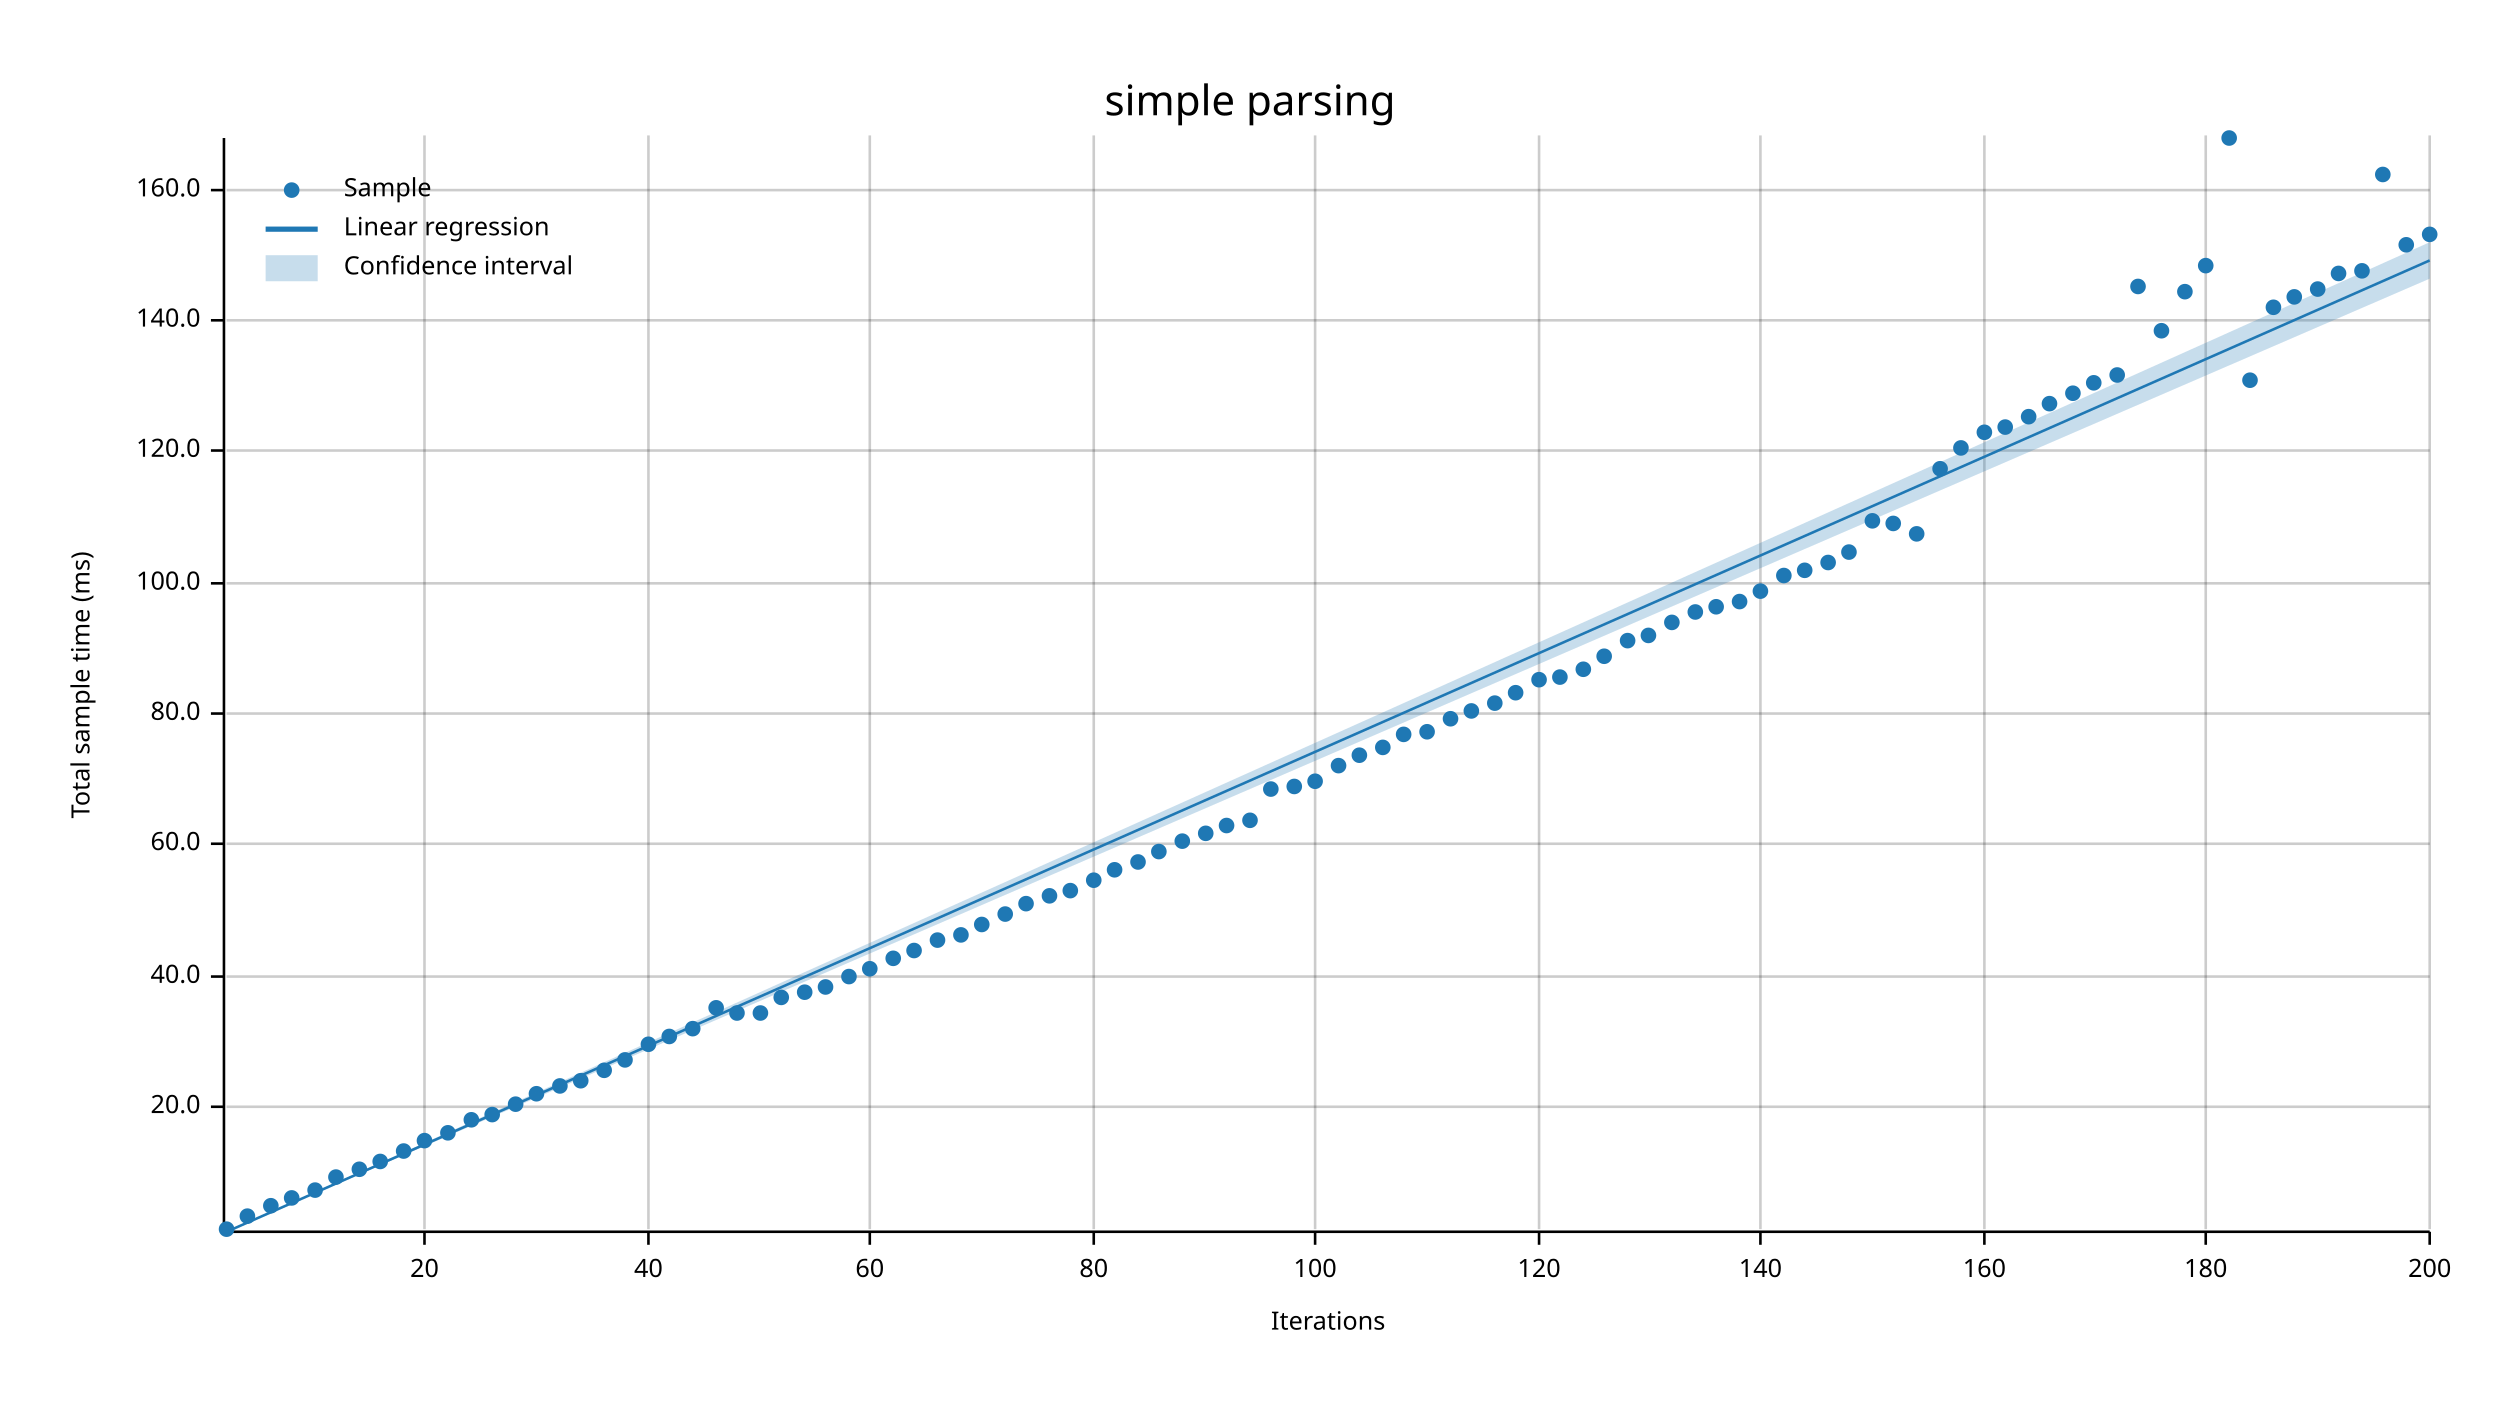
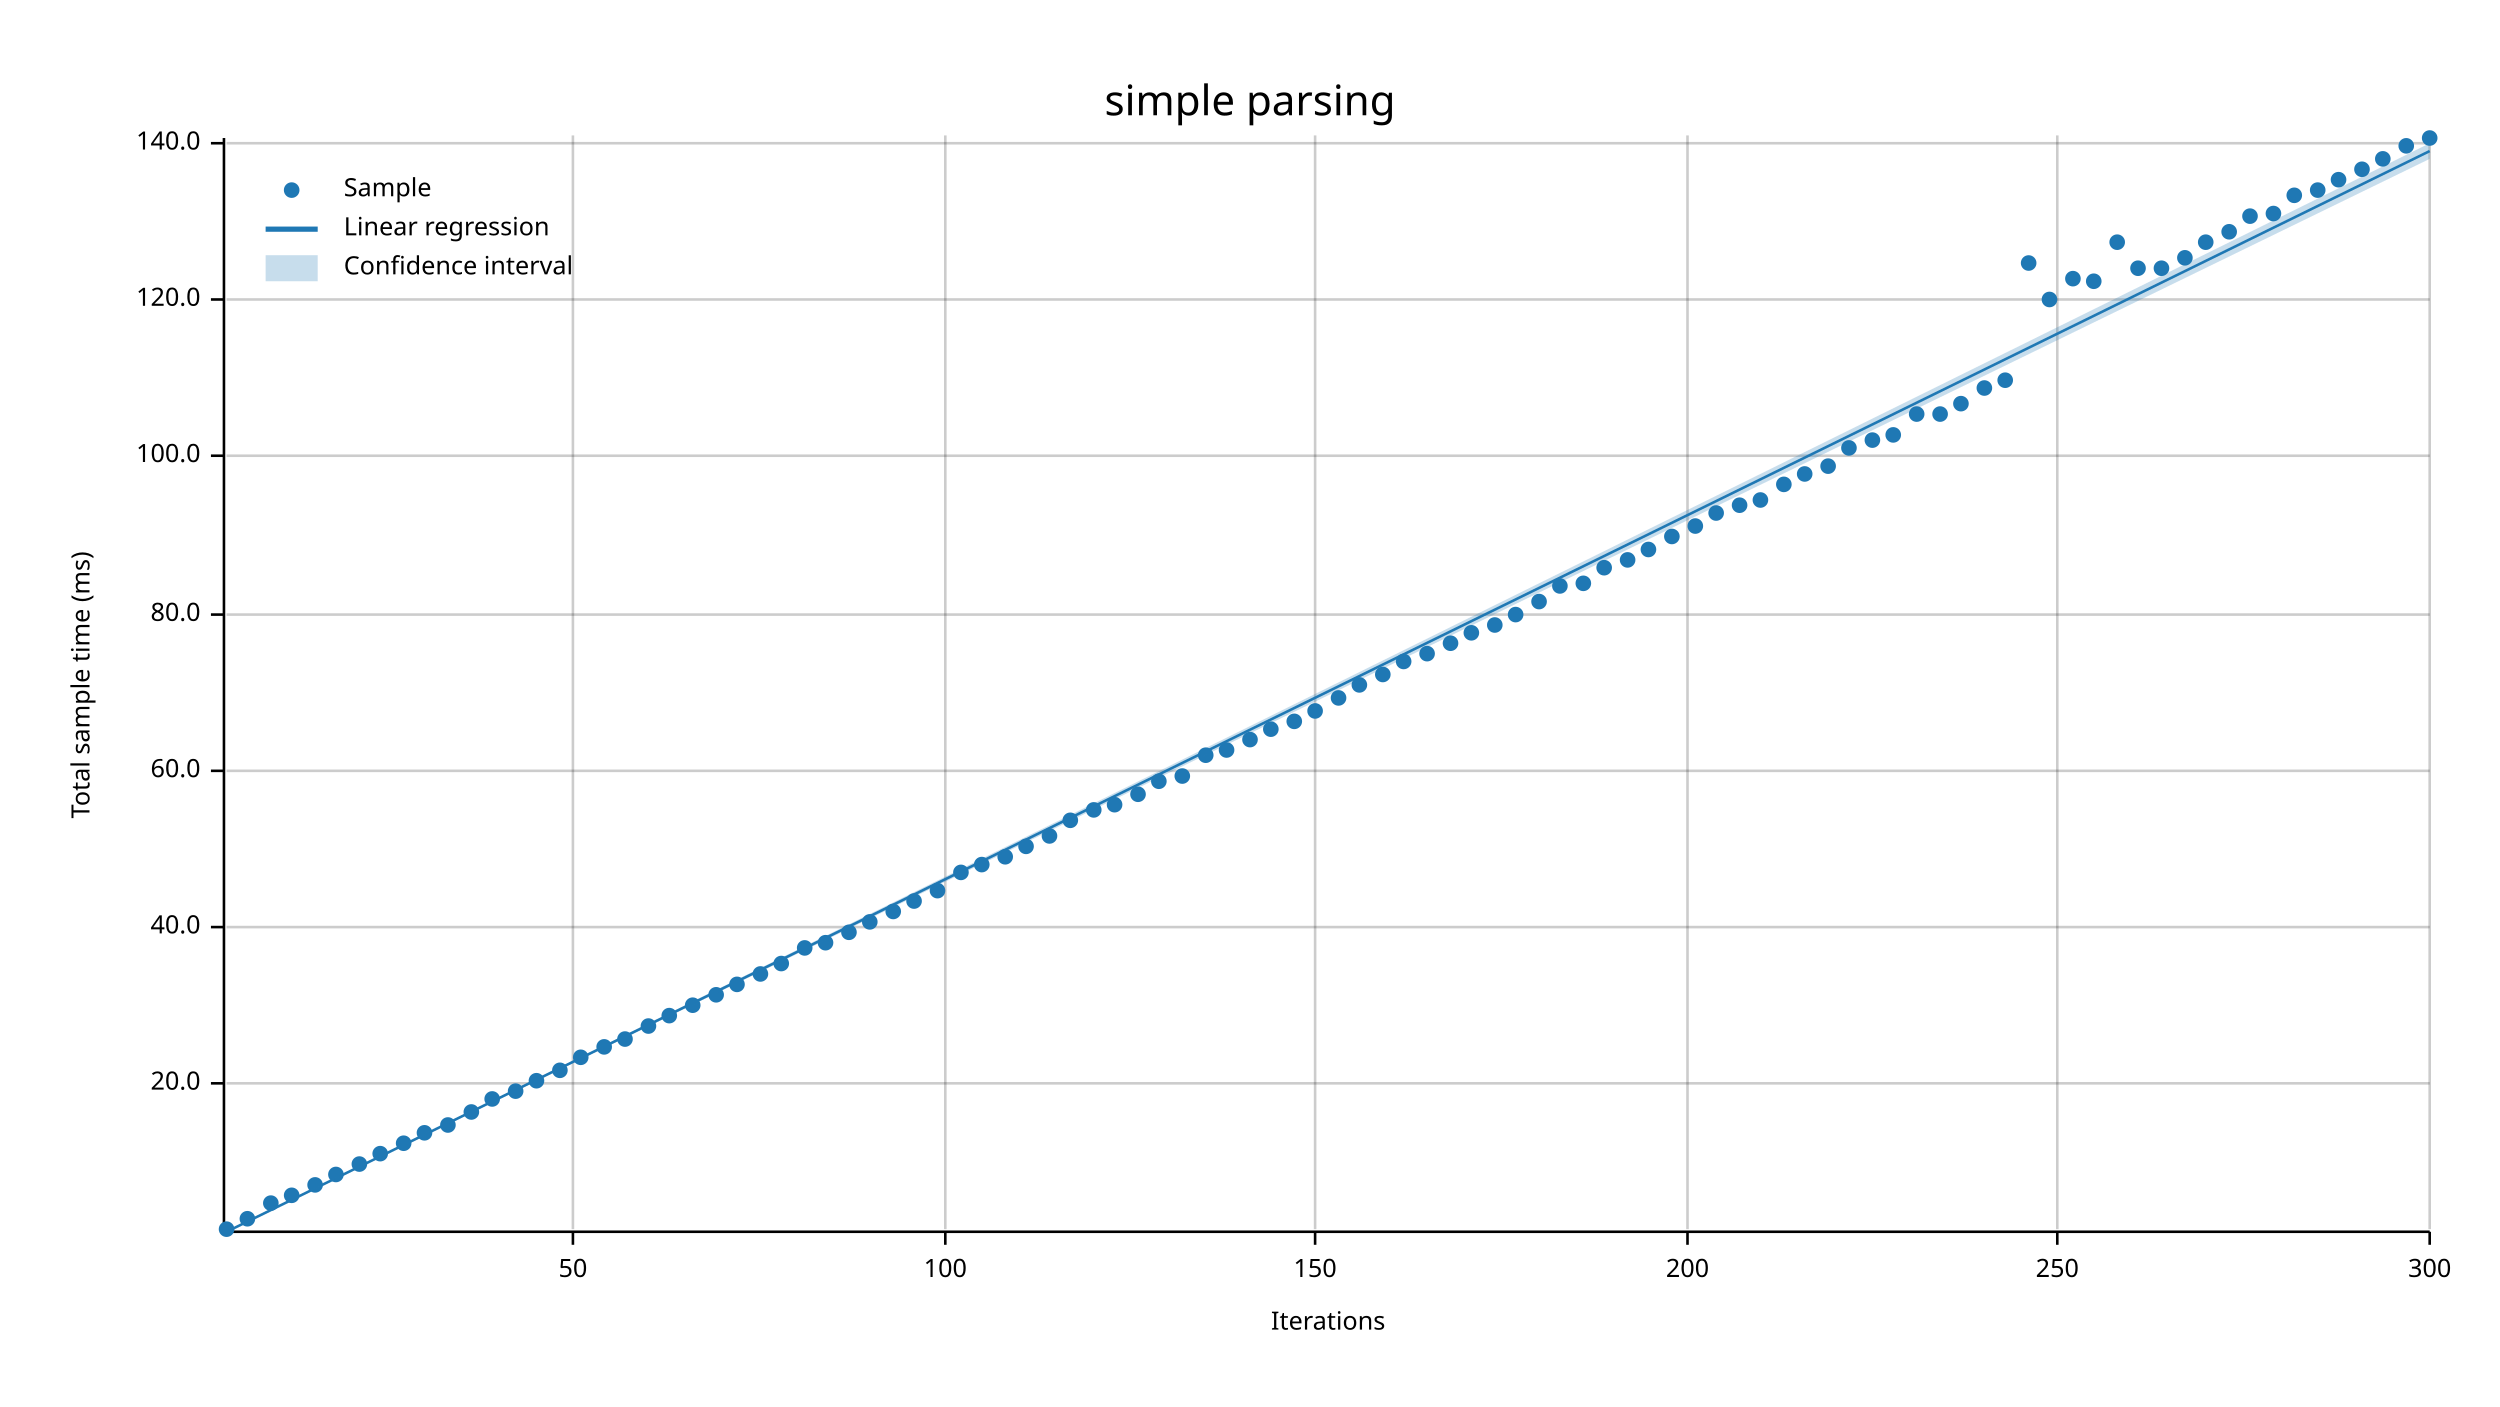
<svg xmlns="http://www.w3.org/2000/svg" width="960" height="540">
  <text x="480" y="32" dy="0.76em" text-anchor="middle" font-family="sans-serif" font-size="16.129" opacity="1" fill="#000000">
simple parsing
</text>
  <text x="27" y="263" dy="0.76em" text-anchor="middle" font-family="sans-serif" font-size="9.677" opacity="1" fill="#000000" transform="rotate(270, 27, 263)">
Total sample time (ms)
</text>
  <text x="510" y="513" dy="-0.5ex" text-anchor="middle" font-family="sans-serif" font-size="9.677" opacity="1" fill="#000000">
Iterations
</text>
-   <line opacity="0.2" stroke="#000000" stroke-width="1" x1="163" y1="472" x2="163" y2="52" />
-   <line opacity="0.2" stroke="#000000" stroke-width="1" x1="249" y1="472" x2="249" y2="52" />
-   <line opacity="0.2" stroke="#000000" stroke-width="1" x1="334" y1="472" x2="334" y2="52" />
-   <line opacity="0.2" stroke="#000000" stroke-width="1" x1="420" y1="472" x2="420" y2="52" />
+   <line opacity="0.2" stroke="#000000" stroke-width="1" x1="220" y1="472" x2="220" y2="52" />
+   <line opacity="0.2" stroke="#000000" stroke-width="1" x1="363" y1="472" x2="363" y2="52" />
  <line opacity="0.2" stroke="#000000" stroke-width="1" x1="505" y1="472" x2="505" y2="52" />
-   <line opacity="0.2" stroke="#000000" stroke-width="1" x1="591" y1="472" x2="591" y2="52" />
-   <line opacity="0.2" stroke="#000000" stroke-width="1" x1="676" y1="472" x2="676" y2="52" />
-   <line opacity="0.2" stroke="#000000" stroke-width="1" x1="762" y1="472" x2="762" y2="52" />
-   <line opacity="0.2" stroke="#000000" stroke-width="1" x1="847" y1="472" x2="847" y2="52" />
+   <line opacity="0.2" stroke="#000000" stroke-width="1" x1="648" y1="472" x2="648" y2="52" />
+   <line opacity="0.2" stroke="#000000" stroke-width="1" x1="790" y1="472" x2="790" y2="52" />
  <line opacity="0.2" stroke="#000000" stroke-width="1" x1="933" y1="472" x2="933" y2="52" />
-   <line opacity="0.2" stroke="#000000" stroke-width="1" x1="87" y1="425" x2="933" y2="425" />
-   <line opacity="0.2" stroke="#000000" stroke-width="1" x1="87" y1="375" x2="933" y2="375" />
-   <line opacity="0.2" stroke="#000000" stroke-width="1" x1="87" y1="324" x2="933" y2="324" />
-   <line opacity="0.2" stroke="#000000" stroke-width="1" x1="87" y1="274" x2="933" y2="274" />
-   <line opacity="0.2" stroke="#000000" stroke-width="1" x1="87" y1="224" x2="933" y2="224" />
-   <line opacity="0.2" stroke="#000000" stroke-width="1" x1="87" y1="173" x2="933" y2="173" />
-   <line opacity="0.2" stroke="#000000" stroke-width="1" x1="87" y1="123" x2="933" y2="123" />
-   <line opacity="0.2" stroke="#000000" stroke-width="1" x1="87" y1="73" x2="933" y2="73" />
+   <line opacity="0.2" stroke="#000000" stroke-width="1" x1="87" y1="416" x2="933" y2="416" />
+   <line opacity="0.2" stroke="#000000" stroke-width="1" x1="87" y1="356" x2="933" y2="356" />
+   <line opacity="0.2" stroke="#000000" stroke-width="1" x1="87" y1="296" x2="933" y2="296" />
+   <line opacity="0.2" stroke="#000000" stroke-width="1" x1="87" y1="236" x2="933" y2="236" />
+   <line opacity="0.2" stroke="#000000" stroke-width="1" x1="87" y1="175" x2="933" y2="175" />
+   <line opacity="0.2" stroke="#000000" stroke-width="1" x1="87" y1="115" x2="933" y2="115" />
+   <line opacity="0.2" stroke="#000000" stroke-width="1" x1="87" y1="55" x2="933" y2="55" />
  <polyline fill="none" opacity="1" stroke="#000000" stroke-width="1" points="86,53 86,473 " />
-   <text x="77" y="425" dy="0.5ex" text-anchor="end" font-family="sans-serif" font-size="9.677" opacity="1" fill="#000000">
+   <text x="77" y="416" dy="0.5ex" text-anchor="end" font-family="sans-serif" font-size="9.677" opacity="1" fill="#000000">
20.0
</text>
-   <polyline fill="none" opacity="1" stroke="#000000" stroke-width="1" points="81,425 86,425 " />
-   <text x="77" y="375" dy="0.5ex" text-anchor="end" font-family="sans-serif" font-size="9.677" opacity="1" fill="#000000">
+   <polyline fill="none" opacity="1" stroke="#000000" stroke-width="1" points="81,416 86,416 " />
+   <text x="77" y="356" dy="0.5ex" text-anchor="end" font-family="sans-serif" font-size="9.677" opacity="1" fill="#000000">
40.0
</text>
-   <polyline fill="none" opacity="1" stroke="#000000" stroke-width="1" points="81,375 86,375 " />
-   <text x="77" y="324" dy="0.5ex" text-anchor="end" font-family="sans-serif" font-size="9.677" opacity="1" fill="#000000">
+   <polyline fill="none" opacity="1" stroke="#000000" stroke-width="1" points="81,356 86,356 " />
+   <text x="77" y="296" dy="0.5ex" text-anchor="end" font-family="sans-serif" font-size="9.677" opacity="1" fill="#000000">
60.0
</text>
-   <polyline fill="none" opacity="1" stroke="#000000" stroke-width="1" points="81,324 86,324 " />
-   <text x="77" y="274" dy="0.5ex" text-anchor="end" font-family="sans-serif" font-size="9.677" opacity="1" fill="#000000">
+   <polyline fill="none" opacity="1" stroke="#000000" stroke-width="1" points="81,296 86,296 " />
+   <text x="77" y="236" dy="0.5ex" text-anchor="end" font-family="sans-serif" font-size="9.677" opacity="1" fill="#000000">
80.0
</text>
-   <polyline fill="none" opacity="1" stroke="#000000" stroke-width="1" points="81,274 86,274 " />
-   <text x="77" y="224" dy="0.5ex" text-anchor="end" font-family="sans-serif" font-size="9.677" opacity="1" fill="#000000">
+   <polyline fill="none" opacity="1" stroke="#000000" stroke-width="1" points="81,236 86,236 " />
+   <text x="77" y="175" dy="0.5ex" text-anchor="end" font-family="sans-serif" font-size="9.677" opacity="1" fill="#000000">
100.0
</text>
-   <polyline fill="none" opacity="1" stroke="#000000" stroke-width="1" points="81,224 86,224 " />
-   <text x="77" y="173" dy="0.5ex" text-anchor="end" font-family="sans-serif" font-size="9.677" opacity="1" fill="#000000">
+   <polyline fill="none" opacity="1" stroke="#000000" stroke-width="1" points="81,175 86,175 " />
+   <text x="77" y="115" dy="0.5ex" text-anchor="end" font-family="sans-serif" font-size="9.677" opacity="1" fill="#000000">
120.0
</text>
-   <polyline fill="none" opacity="1" stroke="#000000" stroke-width="1" points="81,173 86,173 " />
-   <text x="77" y="123" dy="0.5ex" text-anchor="end" font-family="sans-serif" font-size="9.677" opacity="1" fill="#000000">
+   <polyline fill="none" opacity="1" stroke="#000000" stroke-width="1" points="81,115 86,115 " />
+   <text x="77" y="55" dy="0.5ex" text-anchor="end" font-family="sans-serif" font-size="9.677" opacity="1" fill="#000000">
140.0
</text>
-   <polyline fill="none" opacity="1" stroke="#000000" stroke-width="1" points="81,123 86,123 " />
-   <text x="77" y="73" dy="0.5ex" text-anchor="end" font-family="sans-serif" font-size="9.677" opacity="1" fill="#000000">
- 160.0
+   <polyline fill="none" opacity="1" stroke="#000000" stroke-width="1" points="81,55 86,55 " />
+   <polyline fill="none" opacity="1" stroke="#000000" stroke-width="1" points="87,473 933,473 " />
+   <text x="220" y="483" dy="0.76em" text-anchor="middle" font-family="sans-serif" font-size="9.677" opacity="1" fill="#000000">
+ 50
</text>
-   <polyline fill="none" opacity="1" stroke="#000000" stroke-width="1" points="81,73 86,73 " />
-   <polyline fill="none" opacity="1" stroke="#000000" stroke-width="1" points="87,473 933,473 " />
-   <text x="163" y="483" dy="0.76em" text-anchor="middle" font-family="sans-serif" font-size="9.677" opacity="1" fill="#000000">
- 20
- </text>
-   <polyline fill="none" opacity="1" stroke="#000000" stroke-width="1" points="163,473 163,478 " />
-   <text x="249" y="483" dy="0.76em" text-anchor="middle" font-family="sans-serif" font-size="9.677" opacity="1" fill="#000000">
- 40
- </text>
-   <polyline fill="none" opacity="1" stroke="#000000" stroke-width="1" points="249,473 249,478 " />
-   <text x="334" y="483" dy="0.76em" text-anchor="middle" font-family="sans-serif" font-size="9.677" opacity="1" fill="#000000">
- 60
- </text>
-   <polyline fill="none" opacity="1" stroke="#000000" stroke-width="1" points="334,473 334,478 " />
-   <text x="420" y="483" dy="0.76em" text-anchor="middle" font-family="sans-serif" font-size="9.677" opacity="1" fill="#000000">
- 80
- </text>
-   <polyline fill="none" opacity="1" stroke="#000000" stroke-width="1" points="420,473 420,478 " />
-   <text x="505" y="483" dy="0.76em" text-anchor="middle" font-family="sans-serif" font-size="9.677" opacity="1" fill="#000000">
+   <polyline fill="none" opacity="1" stroke="#000000" stroke-width="1" points="220,473 220,478 " />
+   <text x="363" y="483" dy="0.76em" text-anchor="middle" font-family="sans-serif" font-size="9.677" opacity="1" fill="#000000">
100
</text>
+   <polyline fill="none" opacity="1" stroke="#000000" stroke-width="1" points="363,473 363,478 " />
+   <text x="505" y="483" dy="0.76em" text-anchor="middle" font-family="sans-serif" font-size="9.677" opacity="1" fill="#000000">
+ 150
+ </text>
  <polyline fill="none" opacity="1" stroke="#000000" stroke-width="1" points="505,473 505,478 " />
-   <text x="591" y="483" dy="0.76em" text-anchor="middle" font-family="sans-serif" font-size="9.677" opacity="1" fill="#000000">
- 120
+   <text x="648" y="483" dy="0.76em" text-anchor="middle" font-family="sans-serif" font-size="9.677" opacity="1" fill="#000000">
+ 200
</text>
-   <polyline fill="none" opacity="1" stroke="#000000" stroke-width="1" points="591,473 591,478 " />
-   <text x="676" y="483" dy="0.76em" text-anchor="middle" font-family="sans-serif" font-size="9.677" opacity="1" fill="#000000">
- 140
+   <polyline fill="none" opacity="1" stroke="#000000" stroke-width="1" points="648,473 648,478 " />
+   <text x="790" y="483" dy="0.76em" text-anchor="middle" font-family="sans-serif" font-size="9.677" opacity="1" fill="#000000">
+ 250
</text>
-   <polyline fill="none" opacity="1" stroke="#000000" stroke-width="1" points="676,473 676,478 " />
-   <text x="762" y="483" dy="0.76em" text-anchor="middle" font-family="sans-serif" font-size="9.677" opacity="1" fill="#000000">
- 160
- </text>
-   <polyline fill="none" opacity="1" stroke="#000000" stroke-width="1" points="762,473 762,478 " />
-   <text x="847" y="483" dy="0.76em" text-anchor="middle" font-family="sans-serif" font-size="9.677" opacity="1" fill="#000000">
- 180
- </text>
-   <polyline fill="none" opacity="1" stroke="#000000" stroke-width="1" points="847,473 847,478 " />
+   <polyline fill="none" opacity="1" stroke="#000000" stroke-width="1" points="790,473 790,478 " />
  <text x="933" y="483" dy="0.76em" text-anchor="middle" font-family="sans-serif" font-size="9.677" opacity="1" fill="#000000">
- 200
+ 300
</text>
  <polyline fill="none" opacity="1" stroke="#000000" stroke-width="1" points="933,473 933,478 " />
  <circle cx="87" cy="472" r="3" opacity="1" fill="#1F78B4" stroke="none" />
-   <circle cx="95" cy="467" r="3" opacity="1" fill="#1F78B4" stroke="none" />
-   <circle cx="104" cy="463" r="3" opacity="1" fill="#1F78B4" stroke="none" />
-   <circle cx="112" cy="460" r="3" opacity="1" fill="#1F78B4" stroke="none" />
-   <circle cx="121" cy="457" r="3" opacity="1" fill="#1F78B4" stroke="none" />
-   <circle cx="129" cy="452" r="3" opacity="1" fill="#1F78B4" stroke="none" />
-   <circle cx="138" cy="449" r="3" opacity="1" fill="#1F78B4" stroke="none" />
-   <circle cx="146" cy="446" r="3" opacity="1" fill="#1F78B4" stroke="none" />
-   <circle cx="155" cy="442" r="3" opacity="1" fill="#1F78B4" stroke="none" />
-   <circle cx="163" cy="438" r="3" opacity="1" fill="#1F78B4" stroke="none" />
-   <circle cx="172" cy="435" r="3" opacity="1" fill="#1F78B4" stroke="none" />
-   <circle cx="181" cy="430" r="3" opacity="1" fill="#1F78B4" stroke="none" />
-   <circle cx="189" cy="428" r="3" opacity="1" fill="#1F78B4" stroke="none" />
-   <circle cx="198" cy="424" r="3" opacity="1" fill="#1F78B4" stroke="none" />
-   <circle cx="206" cy="420" r="3" opacity="1" fill="#1F78B4" stroke="none" />
-   <circle cx="215" cy="417" r="3" opacity="1" fill="#1F78B4" stroke="none" />
-   <circle cx="223" cy="415" r="3" opacity="1" fill="#1F78B4" stroke="none" />
-   <circle cx="232" cy="411" r="3" opacity="1" fill="#1F78B4" stroke="none" />
-   <circle cx="240" cy="407" r="3" opacity="1" fill="#1F78B4" stroke="none" />
-   <circle cx="249" cy="401" r="3" opacity="1" fill="#1F78B4" stroke="none" />
-   <circle cx="257" cy="398" r="3" opacity="1" fill="#1F78B4" stroke="none" />
-   <circle cx="266" cy="395" r="3" opacity="1" fill="#1F78B4" stroke="none" />
-   <circle cx="275" cy="387" r="3" opacity="1" fill="#1F78B4" stroke="none" />
-   <circle cx="283" cy="389" r="3" opacity="1" fill="#1F78B4" stroke="none" />
-   <circle cx="292" cy="389" r="3" opacity="1" fill="#1F78B4" stroke="none" />
-   <circle cx="300" cy="383" r="3" opacity="1" fill="#1F78B4" stroke="none" />
-   <circle cx="309" cy="381" r="3" opacity="1" fill="#1F78B4" stroke="none" />
-   <circle cx="317" cy="379" r="3" opacity="1" fill="#1F78B4" stroke="none" />
-   <circle cx="326" cy="375" r="3" opacity="1" fill="#1F78B4" stroke="none" />
-   <circle cx="334" cy="372" r="3" opacity="1" fill="#1F78B4" stroke="none" />
-   <circle cx="343" cy="368" r="3" opacity="1" fill="#1F78B4" stroke="none" />
-   <circle cx="351" cy="365" r="3" opacity="1" fill="#1F78B4" stroke="none" />
-   <circle cx="360" cy="361" r="3" opacity="1" fill="#1F78B4" stroke="none" />
-   <circle cx="369" cy="359" r="3" opacity="1" fill="#1F78B4" stroke="none" />
-   <circle cx="377" cy="355" r="3" opacity="1" fill="#1F78B4" stroke="none" />
-   <circle cx="386" cy="351" r="3" opacity="1" fill="#1F78B4" stroke="none" />
-   <circle cx="394" cy="347" r="3" opacity="1" fill="#1F78B4" stroke="none" />
-   <circle cx="403" cy="344" r="3" opacity="1" fill="#1F78B4" stroke="none" />
-   <circle cx="411" cy="342" r="3" opacity="1" fill="#1F78B4" stroke="none" />
-   <circle cx="420" cy="338" r="3" opacity="1" fill="#1F78B4" stroke="none" />
-   <circle cx="428" cy="334" r="3" opacity="1" fill="#1F78B4" stroke="none" />
-   <circle cx="437" cy="331" r="3" opacity="1" fill="#1F78B4" stroke="none" />
-   <circle cx="445" cy="327" r="3" opacity="1" fill="#1F78B4" stroke="none" />
-   <circle cx="454" cy="323" r="3" opacity="1" fill="#1F78B4" stroke="none" />
-   <circle cx="463" cy="320" r="3" opacity="1" fill="#1F78B4" stroke="none" />
-   <circle cx="471" cy="317" r="3" opacity="1" fill="#1F78B4" stroke="none" />
-   <circle cx="480" cy="315" r="3" opacity="1" fill="#1F78B4" stroke="none" />
-   <circle cx="488" cy="303" r="3" opacity="1" fill="#1F78B4" stroke="none" />
-   <circle cx="497" cy="302" r="3" opacity="1" fill="#1F78B4" stroke="none" />
-   <circle cx="505" cy="300" r="3" opacity="1" fill="#1F78B4" stroke="none" />
-   <circle cx="514" cy="294" r="3" opacity="1" fill="#1F78B4" stroke="none" />
-   <circle cx="522" cy="290" r="3" opacity="1" fill="#1F78B4" stroke="none" />
-   <circle cx="531" cy="287" r="3" opacity="1" fill="#1F78B4" stroke="none" />
-   <circle cx="539" cy="282" r="3" opacity="1" fill="#1F78B4" stroke="none" />
-   <circle cx="548" cy="281" r="3" opacity="1" fill="#1F78B4" stroke="none" />
-   <circle cx="557" cy="276" r="3" opacity="1" fill="#1F78B4" stroke="none" />
-   <circle cx="565" cy="273" r="3" opacity="1" fill="#1F78B4" stroke="none" />
-   <circle cx="574" cy="270" r="3" opacity="1" fill="#1F78B4" stroke="none" />
-   <circle cx="582" cy="266" r="3" opacity="1" fill="#1F78B4" stroke="none" />
-   <circle cx="591" cy="261" r="3" opacity="1" fill="#1F78B4" stroke="none" />
-   <circle cx="599" cy="260" r="3" opacity="1" fill="#1F78B4" stroke="none" />
-   <circle cx="608" cy="257" r="3" opacity="1" fill="#1F78B4" stroke="none" />
-   <circle cx="616" cy="252" r="3" opacity="1" fill="#1F78B4" stroke="none" />
-   <circle cx="625" cy="246" r="3" opacity="1" fill="#1F78B4" stroke="none" />
-   <circle cx="633" cy="244" r="3" opacity="1" fill="#1F78B4" stroke="none" />
-   <circle cx="642" cy="239" r="3" opacity="1" fill="#1F78B4" stroke="none" />
-   <circle cx="651" cy="235" r="3" opacity="1" fill="#1F78B4" stroke="none" />
-   <circle cx="659" cy="233" r="3" opacity="1" fill="#1F78B4" stroke="none" />
-   <circle cx="668" cy="231" r="3" opacity="1" fill="#1F78B4" stroke="none" />
-   <circle cx="676" cy="227" r="3" opacity="1" fill="#1F78B4" stroke="none" />
-   <circle cx="685" cy="221" r="3" opacity="1" fill="#1F78B4" stroke="none" />
-   <circle cx="693" cy="219" r="3" opacity="1" fill="#1F78B4" stroke="none" />
-   <circle cx="702" cy="216" r="3" opacity="1" fill="#1F78B4" stroke="none" />
-   <circle cx="710" cy="212" r="3" opacity="1" fill="#1F78B4" stroke="none" />
-   <circle cx="719" cy="200" r="3" opacity="1" fill="#1F78B4" stroke="none" />
-   <circle cx="727" cy="201" r="3" opacity="1" fill="#1F78B4" stroke="none" />
-   <circle cx="736" cy="205" r="3" opacity="1" fill="#1F78B4" stroke="none" />
-   <circle cx="745" cy="180" r="3" opacity="1" fill="#1F78B4" stroke="none" />
-   <circle cx="753" cy="172" r="3" opacity="1" fill="#1F78B4" stroke="none" />
-   <circle cx="762" cy="166" r="3" opacity="1" fill="#1F78B4" stroke="none" />
-   <circle cx="770" cy="164" r="3" opacity="1" fill="#1F78B4" stroke="none" />
-   <circle cx="779" cy="160" r="3" opacity="1" fill="#1F78B4" stroke="none" />
-   <circle cx="787" cy="155" r="3" opacity="1" fill="#1F78B4" stroke="none" />
-   <circle cx="796" cy="151" r="3" opacity="1" fill="#1F78B4" stroke="none" />
-   <circle cx="804" cy="147" r="3" opacity="1" fill="#1F78B4" stroke="none" />
-   <circle cx="813" cy="144" r="3" opacity="1" fill="#1F78B4" stroke="none" />
-   <circle cx="821" cy="110" r="3" opacity="1" fill="#1F78B4" stroke="none" />
-   <circle cx="830" cy="127" r="3" opacity="1" fill="#1F78B4" stroke="none" />
-   <circle cx="839" cy="112" r="3" opacity="1" fill="#1F78B4" stroke="none" />
-   <circle cx="847" cy="102" r="3" opacity="1" fill="#1F78B4" stroke="none" />
-   <circle cx="856" cy="53" r="3" opacity="1" fill="#1F78B4" stroke="none" />
-   <circle cx="864" cy="146" r="3" opacity="1" fill="#1F78B4" stroke="none" />
-   <circle cx="873" cy="118" r="3" opacity="1" fill="#1F78B4" stroke="none" />
-   <circle cx="881" cy="114" r="3" opacity="1" fill="#1F78B4" stroke="none" />
-   <circle cx="890" cy="111" r="3" opacity="1" fill="#1F78B4" stroke="none" />
-   <circle cx="898" cy="105" r="3" opacity="1" fill="#1F78B4" stroke="none" />
-   <circle cx="907" cy="104" r="3" opacity="1" fill="#1F78B4" stroke="none" />
-   <circle cx="915" cy="67" r="3" opacity="1" fill="#1F78B4" stroke="none" />
-   <circle cx="924" cy="94" r="3" opacity="1" fill="#1F78B4" stroke="none" />
-   <circle cx="933" cy="90" r="3" opacity="1" fill="#1F78B4" stroke="none" />
-   <polyline fill="none" opacity="1" stroke="#1F78B4" stroke-width="1" points="87,473 933,100 " />
-   <polygon opacity="0.25" fill="#1F78B4" points="87,473 933,107 933,93 " />
+   <circle cx="95" cy="468" r="3" opacity="1" fill="#1F78B4" stroke="none" />
+   <circle cx="104" cy="462" r="3" opacity="1" fill="#1F78B4" stroke="none" />
+   <circle cx="112" cy="459" r="3" opacity="1" fill="#1F78B4" stroke="none" />
+   <circle cx="121" cy="455" r="3" opacity="1" fill="#1F78B4" stroke="none" />
+   <circle cx="129" cy="451" r="3" opacity="1" fill="#1F78B4" stroke="none" />
+   <circle cx="138" cy="447" r="3" opacity="1" fill="#1F78B4" stroke="none" />
+   <circle cx="146" cy="443" r="3" opacity="1" fill="#1F78B4" stroke="none" />
+   <circle cx="155" cy="439" r="3" opacity="1" fill="#1F78B4" stroke="none" />
+   <circle cx="163" cy="435" r="3" opacity="1" fill="#1F78B4" stroke="none" />
+   <circle cx="172" cy="432" r="3" opacity="1" fill="#1F78B4" stroke="none" />
+   <circle cx="181" cy="427" r="3" opacity="1" fill="#1F78B4" stroke="none" />
+   <circle cx="189" cy="422" r="3" opacity="1" fill="#1F78B4" stroke="none" />
+   <circle cx="198" cy="419" r="3" opacity="1" fill="#1F78B4" stroke="none" />
+   <circle cx="206" cy="415" r="3" opacity="1" fill="#1F78B4" stroke="none" />
+   <circle cx="215" cy="411" r="3" opacity="1" fill="#1F78B4" stroke="none" />
+   <circle cx="223" cy="406" r="3" opacity="1" fill="#1F78B4" stroke="none" />
+   <circle cx="232" cy="402" r="3" opacity="1" fill="#1F78B4" stroke="none" />
+   <circle cx="240" cy="399" r="3" opacity="1" fill="#1F78B4" stroke="none" />
+   <circle cx="249" cy="394" r="3" opacity="1" fill="#1F78B4" stroke="none" />
+   <circle cx="257" cy="390" r="3" opacity="1" fill="#1F78B4" stroke="none" />
+   <circle cx="266" cy="386" r="3" opacity="1" fill="#1F78B4" stroke="none" />
+   <circle cx="275" cy="382" r="3" opacity="1" fill="#1F78B4" stroke="none" />
+   <circle cx="283" cy="378" r="3" opacity="1" fill="#1F78B4" stroke="none" />
+   <circle cx="292" cy="374" r="3" opacity="1" fill="#1F78B4" stroke="none" />
+   <circle cx="300" cy="370" r="3" opacity="1" fill="#1F78B4" stroke="none" />
+   <circle cx="309" cy="364" r="3" opacity="1" fill="#1F78B4" stroke="none" />
+   <circle cx="317" cy="362" r="3" opacity="1" fill="#1F78B4" stroke="none" />
+   <circle cx="326" cy="358" r="3" opacity="1" fill="#1F78B4" stroke="none" />
+   <circle cx="334" cy="354" r="3" opacity="1" fill="#1F78B4" stroke="none" />
+   <circle cx="343" cy="350" r="3" opacity="1" fill="#1F78B4" stroke="none" />
+   <circle cx="351" cy="346" r="3" opacity="1" fill="#1F78B4" stroke="none" />
+   <circle cx="360" cy="342" r="3" opacity="1" fill="#1F78B4" stroke="none" />
+   <circle cx="369" cy="335" r="3" opacity="1" fill="#1F78B4" stroke="none" />
+   <circle cx="377" cy="332" r="3" opacity="1" fill="#1F78B4" stroke="none" />
+   <circle cx="386" cy="329" r="3" opacity="1" fill="#1F78B4" stroke="none" />
+   <circle cx="394" cy="325" r="3" opacity="1" fill="#1F78B4" stroke="none" />
+   <circle cx="403" cy="321" r="3" opacity="1" fill="#1F78B4" stroke="none" />
+   <circle cx="411" cy="315" r="3" opacity="1" fill="#1F78B4" stroke="none" />
+   <circle cx="420" cy="311" r="3" opacity="1" fill="#1F78B4" stroke="none" />
+   <circle cx="428" cy="309" r="3" opacity="1" fill="#1F78B4" stroke="none" />
+   <circle cx="437" cy="305" r="3" opacity="1" fill="#1F78B4" stroke="none" />
+   <circle cx="445" cy="300" r="3" opacity="1" fill="#1F78B4" stroke="none" />
+   <circle cx="454" cy="298" r="3" opacity="1" fill="#1F78B4" stroke="none" />
+   <circle cx="463" cy="290" r="3" opacity="1" fill="#1F78B4" stroke="none" />
+   <circle cx="471" cy="288" r="3" opacity="1" fill="#1F78B4" stroke="none" />
+   <circle cx="480" cy="284" r="3" opacity="1" fill="#1F78B4" stroke="none" />
+   <circle cx="488" cy="280" r="3" opacity="1" fill="#1F78B4" stroke="none" />
+   <circle cx="497" cy="277" r="3" opacity="1" fill="#1F78B4" stroke="none" />
+   <circle cx="505" cy="273" r="3" opacity="1" fill="#1F78B4" stroke="none" />
+   <circle cx="514" cy="268" r="3" opacity="1" fill="#1F78B4" stroke="none" />
+   <circle cx="522" cy="263" r="3" opacity="1" fill="#1F78B4" stroke="none" />
+   <circle cx="531" cy="259" r="3" opacity="1" fill="#1F78B4" stroke="none" />
+   <circle cx="539" cy="254" r="3" opacity="1" fill="#1F78B4" stroke="none" />
+   <circle cx="548" cy="251" r="3" opacity="1" fill="#1F78B4" stroke="none" />
+   <circle cx="557" cy="247" r="3" opacity="1" fill="#1F78B4" stroke="none" />
+   <circle cx="565" cy="243" r="3" opacity="1" fill="#1F78B4" stroke="none" />
+   <circle cx="574" cy="240" r="3" opacity="1" fill="#1F78B4" stroke="none" />
+   <circle cx="582" cy="236" r="3" opacity="1" fill="#1F78B4" stroke="none" />
+   <circle cx="591" cy="231" r="3" opacity="1" fill="#1F78B4" stroke="none" />
+   <circle cx="599" cy="225" r="3" opacity="1" fill="#1F78B4" stroke="none" />
+   <circle cx="608" cy="224" r="3" opacity="1" fill="#1F78B4" stroke="none" />
+   <circle cx="616" cy="218" r="3" opacity="1" fill="#1F78B4" stroke="none" />
+   <circle cx="625" cy="215" r="3" opacity="1" fill="#1F78B4" stroke="none" />
+   <circle cx="633" cy="211" r="3" opacity="1" fill="#1F78B4" stroke="none" />
+   <circle cx="642" cy="206" r="3" opacity="1" fill="#1F78B4" stroke="none" />
+   <circle cx="651" cy="202" r="3" opacity="1" fill="#1F78B4" stroke="none" />
+   <circle cx="659" cy="197" r="3" opacity="1" fill="#1F78B4" stroke="none" />
+   <circle cx="668" cy="194" r="3" opacity="1" fill="#1F78B4" stroke="none" />
+   <circle cx="676" cy="192" r="3" opacity="1" fill="#1F78B4" stroke="none" />
+   <circle cx="685" cy="186" r="3" opacity="1" fill="#1F78B4" stroke="none" />
+   <circle cx="693" cy="182" r="3" opacity="1" fill="#1F78B4" stroke="none" />
+   <circle cx="702" cy="179" r="3" opacity="1" fill="#1F78B4" stroke="none" />
+   <circle cx="710" cy="172" r="3" opacity="1" fill="#1F78B4" stroke="none" />
+   <circle cx="719" cy="169" r="3" opacity="1" fill="#1F78B4" stroke="none" />
+   <circle cx="727" cy="167" r="3" opacity="1" fill="#1F78B4" stroke="none" />
+   <circle cx="736" cy="159" r="3" opacity="1" fill="#1F78B4" stroke="none" />
+   <circle cx="745" cy="159" r="3" opacity="1" fill="#1F78B4" stroke="none" />
+   <circle cx="753" cy="155" r="3" opacity="1" fill="#1F78B4" stroke="none" />
+   <circle cx="762" cy="149" r="3" opacity="1" fill="#1F78B4" stroke="none" />
+   <circle cx="770" cy="146" r="3" opacity="1" fill="#1F78B4" stroke="none" />
+   <circle cx="779" cy="101" r="3" opacity="1" fill="#1F78B4" stroke="none" />
+   <circle cx="787" cy="115" r="3" opacity="1" fill="#1F78B4" stroke="none" />
+   <circle cx="796" cy="107" r="3" opacity="1" fill="#1F78B4" stroke="none" />
+   <circle cx="804" cy="108" r="3" opacity="1" fill="#1F78B4" stroke="none" />
+   <circle cx="813" cy="93" r="3" opacity="1" fill="#1F78B4" stroke="none" />
+   <circle cx="821" cy="103" r="3" opacity="1" fill="#1F78B4" stroke="none" />
+   <circle cx="830" cy="103" r="3" opacity="1" fill="#1F78B4" stroke="none" />
+   <circle cx="839" cy="99" r="3" opacity="1" fill="#1F78B4" stroke="none" />
+   <circle cx="847" cy="93" r="3" opacity="1" fill="#1F78B4" stroke="none" />
+   <circle cx="856" cy="89" r="3" opacity="1" fill="#1F78B4" stroke="none" />
+   <circle cx="864" cy="83" r="3" opacity="1" fill="#1F78B4" stroke="none" />
+   <circle cx="873" cy="82" r="3" opacity="1" fill="#1F78B4" stroke="none" />
+   <circle cx="881" cy="75" r="3" opacity="1" fill="#1F78B4" stroke="none" />
+   <circle cx="890" cy="73" r="3" opacity="1" fill="#1F78B4" stroke="none" />
+   <circle cx="898" cy="69" r="3" opacity="1" fill="#1F78B4" stroke="none" />
+   <circle cx="907" cy="65" r="3" opacity="1" fill="#1F78B4" stroke="none" />
+   <circle cx="915" cy="61" r="3" opacity="1" fill="#1F78B4" stroke="none" />
+   <circle cx="924" cy="56" r="3" opacity="1" fill="#1F78B4" stroke="none" />
+   <circle cx="933" cy="53" r="3" opacity="1" fill="#1F78B4" stroke="none" />
+   <polyline fill="none" opacity="1" stroke="#1F78B4" stroke-width="1" points="87,473 933,58 " />
+   <polygon opacity="0.25" fill="#1F78B4" points="87,473 933,61 933,55 " />
  <text x="132" y="68" dy="0.76em" text-anchor="start" font-family="sans-serif" font-size="9.677" opacity="1" fill="#000000">
Sample
</text>
  <text x="132" y="83" dy="0.76em" text-anchor="start" font-family="sans-serif" font-size="9.677" opacity="1" fill="#000000">
Linear regression
</text>
  <text x="132" y="98" dy="0.76em" text-anchor="start" font-family="sans-serif" font-size="9.677" opacity="1" fill="#000000">
Confidence interval
</text>
  <circle cx="112" cy="73" r="3" opacity="1" fill="#1F78B4" stroke="none" />
  <polyline fill="none" opacity="1" stroke="#1F78B4" stroke-width="2" points="102,88 122,88 " />
  <rect x="102" y="98" width="20" height="10" opacity="0.25" fill="#1F78B4" stroke="none" />
</svg>
